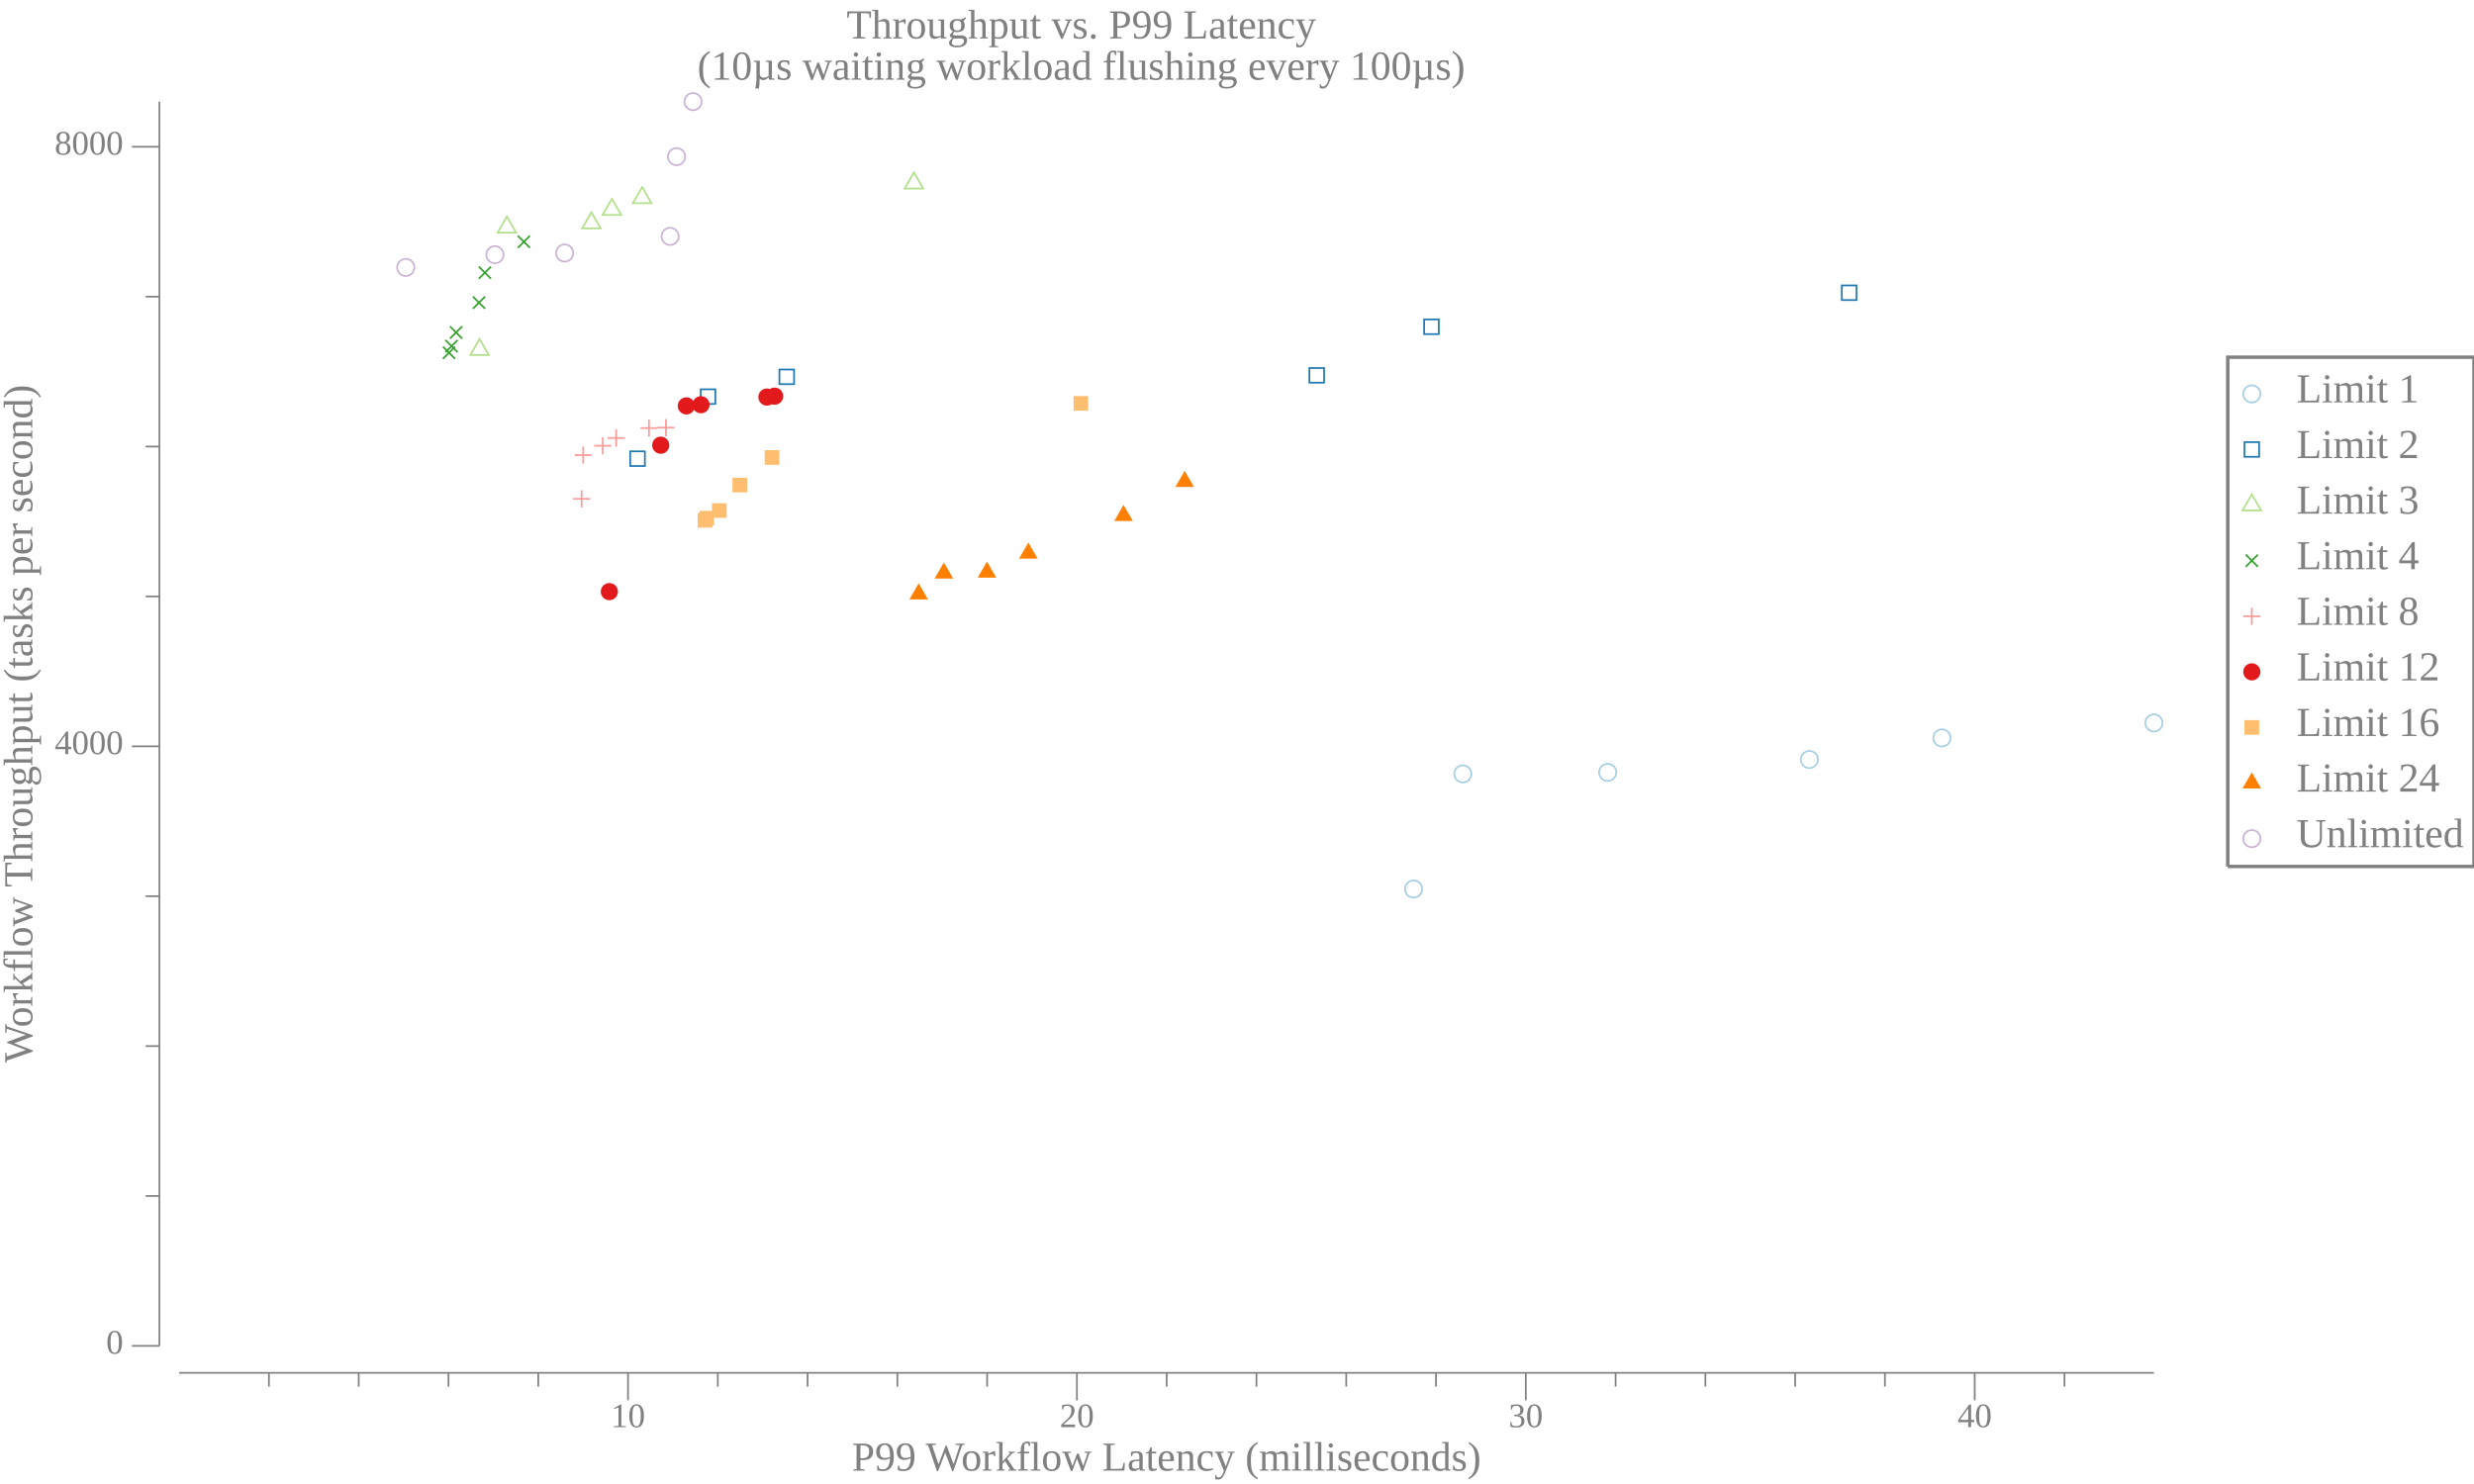
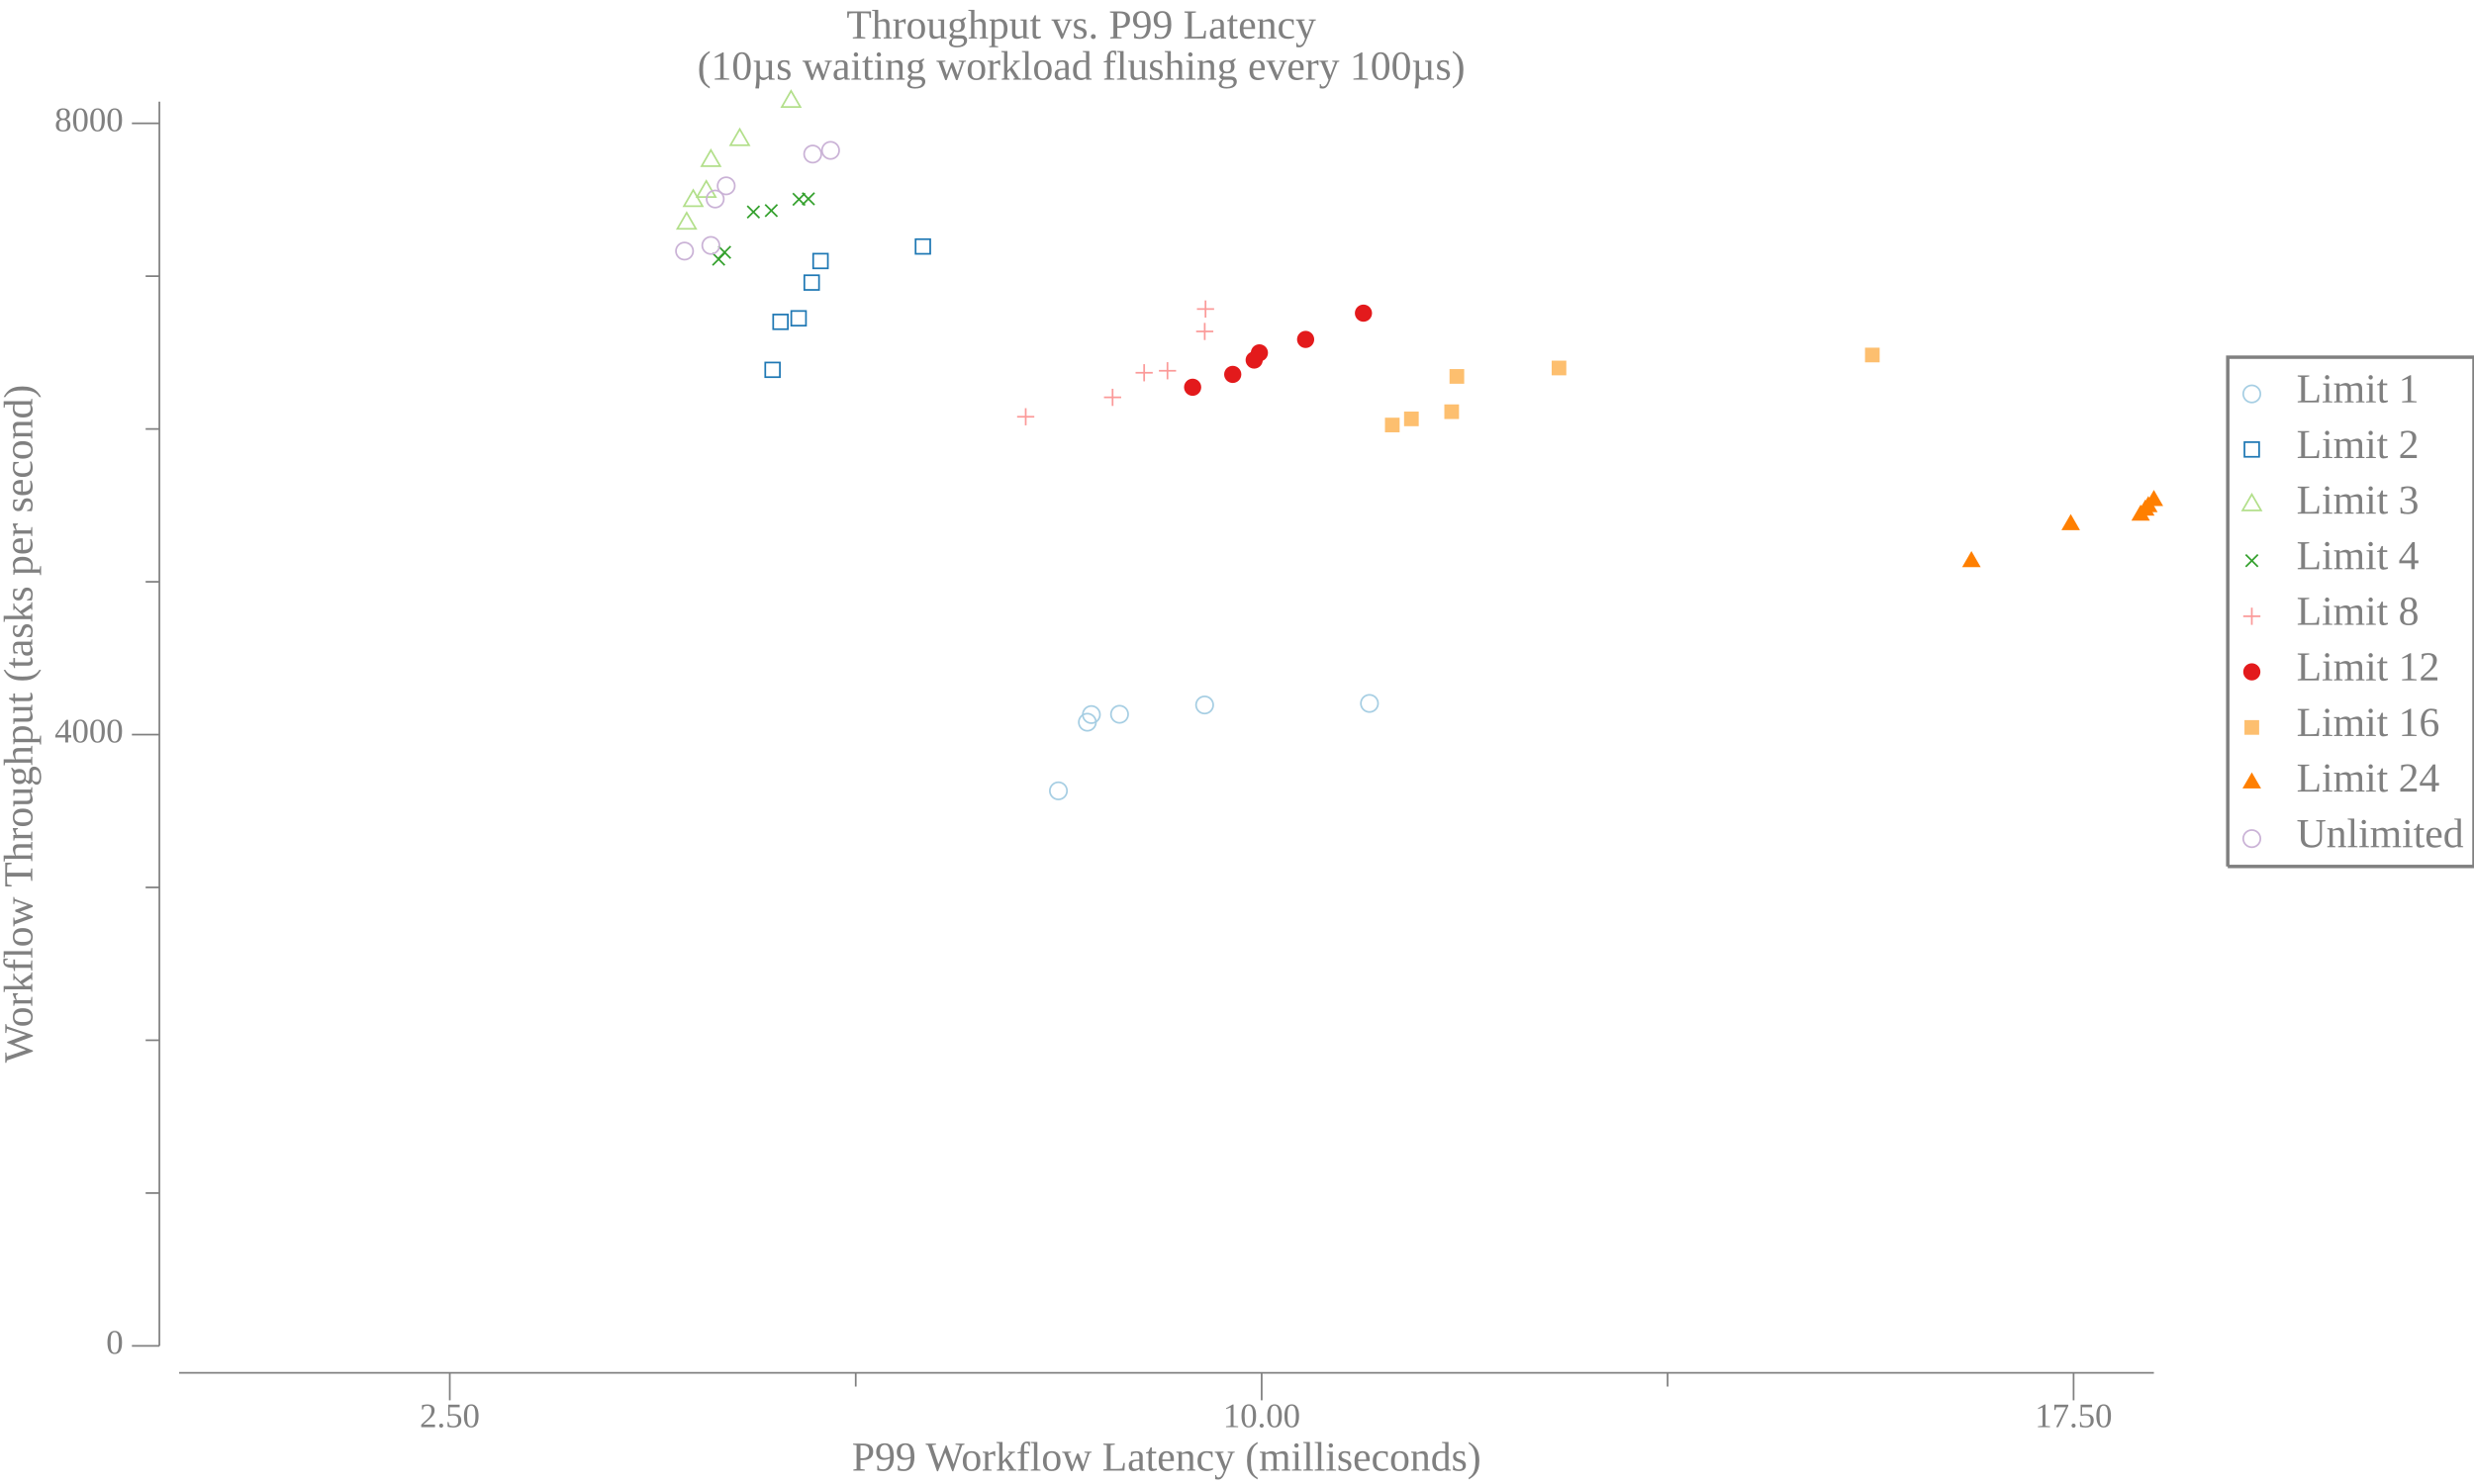
<svg xmlns="http://www.w3.org/2000/svg" width="720pt" height="432pt" viewBox="0 0 720 432">
  <g transform="scale(1, -1) translate(0, -432)">
    <path d="M657.84,317.33A2.5,2.5 0 1 1 652.84,317.33A2.5,2.5 0 1 1 657.84,317.33Z" style="fill:none;stroke:#A6CEE3;stroke-width:0.5" />
    <text x="668.34" y="-314.85" transform="scale(1, -1)" style="font-family:Liberation Serif;font-variant:normal;font-weight:normal;font-style:normal;font-size:12px;fill:#808080">Limit 1</text>
    <path d="M653.2,299.02L657.47,299.02L657.47,303.29L653.2,303.29Z" style="fill:none;stroke:#1F78B4;stroke-width:0.5" />
    <text x="668.34" y="-298.66" transform="scale(1, -1)" style="font-family:Liberation Serif;font-variant:normal;font-weight:normal;font-style:normal;font-size:12px;fill:#808080">Limit 2</text>
    <path d="M655.34,288.09L652.63,283.41L658.04,283.41Z" style="fill:none;stroke:#B2DF8A;stroke-width:0.5" />
    <text x="668.34" y="-282.48" transform="scale(1, -1)" style="font-family:Liberation Serif;font-variant:normal;font-weight:normal;font-style:normal;font-size:12px;fill:#808080">Limit 3</text>
    <path d="M653.57,267.02L657.11,270.55" style="fill:none;stroke:#33A02C;stroke-width:0.5" />
    <path d="M653.57,270.55L657.11,267.02" style="fill:none;stroke:#33A02C;stroke-width:0.5" />
    <text x="668.34" y="-266.3" transform="scale(1, -1)" style="font-family:Liberation Serif;font-variant:normal;font-weight:normal;font-style:normal;font-size:12px;fill:#808080">Limit 4</text>
    <path d="M655.34,255.1L655.34,250.1" style="fill:none;stroke:#FB9A99;stroke-width:0.5" />
    <path d="M652.84,252.6L657.84,252.6" style="fill:none;stroke:#FB9A99;stroke-width:0.5" />
    <text x="668.34" y="-250.11" transform="scale(1, -1)" style="font-family:Liberation Serif;font-variant:normal;font-weight:normal;font-style:normal;font-size:12px;fill:#808080">Limit 8</text>
    <path d="M657.84,236.42A2.5,2.5 0 1 1 652.84,236.42A2.5,2.5 0 1 1 657.84,236.42Z" style="fill:#E31A1C" />
    <text x="668.34" y="-233.93" transform="scale(1, -1)" style="font-family:Liberation Serif;font-variant:normal;font-weight:normal;font-style:normal;font-size:12px;fill:#808080">Limit 12</text>
    <path d="M653.2,218.1L657.47,218.1L657.47,222.37L653.2,222.37Z" style="fill:#FDBF6F" />
    <text x="668.34" y="-217.75" transform="scale(1, -1)" style="font-family:Liberation Serif;font-variant:normal;font-weight:normal;font-style:normal;font-size:12px;fill:#808080">Limit 16</text>
    <path d="M655.34,207.17L652.63,202.49L658.04,202.49Z" style="fill:#FF7F00" />
    <text x="668.34" y="-201.56" transform="scale(1, -1)" style="font-family:Liberation Serif;font-variant:normal;font-weight:normal;font-style:normal;font-size:12px;fill:#808080">Limit 24</text>
    <path d="M657.84,187.87A2.5,2.5 0 1 1 652.84,187.87A2.5,2.5 0 1 1 657.84,187.87Z" style="fill:none;stroke:#CAB2D6;stroke-width:0.5" />
    <text x="668.34" y="-185.38" transform="scale(1, -1)" style="font-family:Liberation Serif;font-variant:normal;font-weight:normal;font-style:normal;font-size:12px;fill:#808080">Unlimited</text>
    <path d="M648.34,179.77L648.34,328.02L720,328.02L720,179.77L648.34,179.77" style="fill:none;stroke:#808080" />
    <path d="M0,0L629.34,0L629.34,432L0,432Z" style="fill:#-8000000000000000-8000000000000000-8000000000000000;fill-opacity:0" />
    <text x="246.35" y="-420.81" transform="scale(1, -1)" style="font-family:Liberation Serif;font-variant:normal;font-weight:normal;font-style:normal;font-size:12px;fill:#808080">Throughput vs. P99 Latency</text>
    <text x="202.94" y="-408.81" transform="scale(1, -1)" style="font-family:Liberation Serif;font-variant:normal;font-weight:normal;font-style:normal;font-size:12px;fill:#808080">(10µs waiting workload flushing every 100µs)</text>
    <text x="247.93" y="-3.902" transform="scale(1, -1)" style="font-family:Liberation Serif;font-variant:normal;font-weight:normal;font-style:normal;font-size:12px;fill:#808080">P99 Workflow Latency (milliseconds)</text>
-     <text x="177.77" y="-16.541" transform="scale(1, -1)" style="font-family:Liberation Serif;font-variant:normal;font-weight:normal;font-style:normal;font-size:10px;fill:#808080">10</text>
-     <text x="308.41" y="-16.541" transform="scale(1, -1)" style="font-family:Liberation Serif;font-variant:normal;font-weight:normal;font-style:normal;font-size:10px;fill:#808080">20</text>
-     <text x="439.05" y="-16.541" transform="scale(1, -1)" style="font-family:Liberation Serif;font-variant:normal;font-weight:normal;font-style:normal;font-size:10px;fill:#808080">30</text>
-     <text x="569.69" y="-16.541" transform="scale(1, -1)" style="font-family:Liberation Serif;font-variant:normal;font-weight:normal;font-style:normal;font-size:10px;fill:#808080">40</text>
-     <path d="M182.77,24.363L182.77,32.363" style="fill:none;stroke:#808080;stroke-width:0.5" />
-     <path d="M313.41,24.363L313.41,32.363" style="fill:none;stroke:#808080;stroke-width:0.5" />
-     <path d="M444.05,24.363L444.05,32.363" style="fill:none;stroke:#808080;stroke-width:0.5" />
-     <path d="M574.69,24.363L574.69,32.363" style="fill:none;stroke:#808080;stroke-width:0.5" />
-     <path d="M78.262,28.363L78.262,32.363" style="fill:none;stroke:#808080;stroke-width:0.5" />
-     <path d="M104.39,28.363L104.39,32.363" style="fill:none;stroke:#808080;stroke-width:0.5" />
-     <path d="M130.52,28.363L130.52,32.363" style="fill:none;stroke:#808080;stroke-width:0.5" />
-     <path d="M156.65,28.363L156.65,32.363" style="fill:none;stroke:#808080;stroke-width:0.5" />
-     <path d="M208.9,28.363L208.9,32.363" style="fill:none;stroke:#808080;stroke-width:0.5" />
-     <path d="M235.03,28.363L235.03,32.363" style="fill:none;stroke:#808080;stroke-width:0.5" />
-     <path d="M261.16,28.363L261.16,32.363" style="fill:none;stroke:#808080;stroke-width:0.5" />
-     <path d="M287.28,28.363L287.28,32.363" style="fill:none;stroke:#808080;stroke-width:0.5" />
-     <path d="M339.54,28.363L339.54,32.363" style="fill:none;stroke:#808080;stroke-width:0.5" />
-     <path d="M365.67,28.363L365.67,32.363" style="fill:none;stroke:#808080;stroke-width:0.5" />
-     <path d="M391.79,28.363L391.79,32.363" style="fill:none;stroke:#808080;stroke-width:0.5" />
-     <path d="M417.92,28.363L417.92,32.363" style="fill:none;stroke:#808080;stroke-width:0.5" />
-     <path d="M470.18,28.363L470.18,32.363" style="fill:none;stroke:#808080;stroke-width:0.5" />
-     <path d="M496.31,28.363L496.31,32.363" style="fill:none;stroke:#808080;stroke-width:0.5" />
-     <path d="M522.43,28.363L522.43,32.363" style="fill:none;stroke:#808080;stroke-width:0.5" />
-     <path d="M548.56,28.363L548.56,32.363" style="fill:none;stroke:#808080;stroke-width:0.5" />
-     <path d="M600.82,28.363L600.82,32.363" style="fill:none;stroke:#808080;stroke-width:0.5" />
+     <text x="122.15" y="-16.541" transform="scale(1, -1)" style="font-family:Liberation Serif;font-variant:normal;font-weight:normal;font-style:normal;font-size:10px;fill:#808080">2.50</text>
+     <text x="355.93" y="-16.541" transform="scale(1, -1)" style="font-family:Liberation Serif;font-variant:normal;font-weight:normal;font-style:normal;font-size:10px;fill:#808080">10.00</text>
+     <text x="592.22" y="-16.541" transform="scale(1, -1)" style="font-family:Liberation Serif;font-variant:normal;font-weight:normal;font-style:normal;font-size:10px;fill:#808080">17.50</text>
+     <path d="M130.9,24.363L130.9,32.363" style="fill:none;stroke:#808080;stroke-width:0.5" />
+     <path d="M367.18,24.363L367.18,32.363" style="fill:none;stroke:#808080;stroke-width:0.5" />
+     <path d="M603.47,24.363L603.47,32.363" style="fill:none;stroke:#808080;stroke-width:0.5" />
+     <path d="M249.04,28.363L249.04,32.363" style="fill:none;stroke:#808080;stroke-width:0.5" />
+     <path d="M485.33,28.363L485.33,32.363" style="fill:none;stroke:#808080;stroke-width:0.5" />
    <path d="M52.135,32.363L626.84,32.363" style="fill:none;stroke:#808080;stroke-width:0.5" />
    <g transform="rotate(90)">
      <text x="122.59" y="9.387" transform="scale(1, -1)" style="font-family:Liberation Serif;font-variant:normal;font-weight:normal;font-style:normal;font-size:12px;fill:#808080">Workflow Throughput (tasks per second)</text>
    </g>
    <text x="30.885" y="-37.924" transform="scale(1, -1)" style="font-family:Liberation Serif;font-variant:normal;font-weight:normal;font-style:normal;font-size:10px;fill:#808080">0</text>
-     <text x="15.885" y="-212.46" transform="scale(1, -1)" style="font-family:Liberation Serif;font-variant:normal;font-weight:normal;font-style:normal;font-size:10px;fill:#808080">4000</text>
-     <text x="15.885" y="-386.99" transform="scale(1, -1)" style="font-family:Liberation Serif;font-variant:normal;font-weight:normal;font-style:normal;font-size:10px;fill:#808080">8000</text>
+     <text x="15.885" y="-215.87" transform="scale(1, -1)" style="font-family:Liberation Serif;font-variant:normal;font-weight:normal;font-style:normal;font-size:10px;fill:#808080">4000</text>
+     <text x="15.885" y="-393.81" transform="scale(1, -1)" style="font-family:Liberation Serif;font-variant:normal;font-weight:normal;font-style:normal;font-size:10px;fill:#808080">8000</text>
    <path d="M38.385,40.209L46.385,40.209" style="fill:none;stroke:#808080;stroke-width:0.5" />
-     <path d="M38.385,214.74L46.385,214.74" style="fill:none;stroke:#808080;stroke-width:0.5" />
-     <path d="M38.385,389.28L46.385,389.28" style="fill:none;stroke:#808080;stroke-width:0.5" />
-     <path d="M42.385,83.843L46.385,83.843" style="fill:none;stroke:#808080;stroke-width:0.5" />
-     <path d="M42.385,127.48L46.385,127.48" style="fill:none;stroke:#808080;stroke-width:0.5" />
-     <path d="M42.385,171.11L46.385,171.11" style="fill:none;stroke:#808080;stroke-width:0.5" />
-     <path d="M42.385,258.38L46.385,258.38" style="fill:none;stroke:#808080;stroke-width:0.5" />
-     <path d="M42.385,302.01L46.385,302.01" style="fill:none;stroke:#808080;stroke-width:0.5" />
-     <path d="M42.385,345.64L46.385,345.64" style="fill:none;stroke:#808080;stroke-width:0.5" />
+     <path d="M38.385,218.15L46.385,218.15" style="fill:none;stroke:#808080;stroke-width:0.5" />
+     <path d="M38.385,396.1L46.385,396.1" style="fill:none;stroke:#808080;stroke-width:0.5" />
+     <path d="M42.385,84.695L46.385,84.695" style="fill:none;stroke:#808080;stroke-width:0.5" />
+     <path d="M42.385,129.18L46.385,129.18" style="fill:none;stroke:#808080;stroke-width:0.5" />
+     <path d="M42.385,173.67L46.385,173.67" style="fill:none;stroke:#808080;stroke-width:0.5" />
+     <path d="M42.385,262.64L46.385,262.64" style="fill:none;stroke:#808080;stroke-width:0.5" />
+     <path d="M42.385,307.12L46.385,307.12" style="fill:none;stroke:#808080;stroke-width:0.5" />
+     <path d="M42.385,351.61L46.385,351.61" style="fill:none;stroke:#808080;stroke-width:0.5" />
    <path d="M46.385,40.209L46.385,402.41" style="fill:none;stroke:#808080;stroke-width:0.5" />
-     <path d="M413.89,173.2A2.5,2.5 0 1 1 408.89,173.2A2.5,2.5 0 1 1 413.89,173.2Z" style="fill:none;stroke:#A6CEE3;stroke-width:0.5" />
-     <path d="M428.23,206.72A2.5,2.5 0 1 1 423.23,206.72A2.5,2.5 0 1 1 428.23,206.72Z" style="fill:none;stroke:#A6CEE3;stroke-width:0.5" />
-     <path d="M470.37,207.15A2.5,2.5 0 1 1 465.37,207.15A2.5,2.5 0 1 1 470.37,207.15Z" style="fill:none;stroke:#A6CEE3;stroke-width:0.5" />
-     <path d="M529.09,210.9A2.5,2.5 0 1 1 524.09,210.9A2.5,2.5 0 1 1 529.09,210.9Z" style="fill:none;stroke:#A6CEE3;stroke-width:0.5" />
-     <path d="M567.65,217.19A2.5,2.5 0 1 1 562.65,217.19A2.5,2.5 0 1 1 567.65,217.19Z" style="fill:none;stroke:#A6CEE3;stroke-width:0.5" />
-     <path d="M629.34,221.55A2.5,2.5 0 1 1 624.34,221.55A2.5,2.5 0 1 1 629.34,221.55Z" style="fill:none;stroke:#A6CEE3;stroke-width:0.5" />
-     <path d="M183.41,296.34L187.68,296.34L187.68,300.61L183.41,300.61Z" style="fill:none;stroke:#1F78B4;stroke-width:0.5" />
-     <path d="M203.93,314.41L208.19,314.41L208.19,318.67L203.93,318.67Z" style="fill:none;stroke:#1F78B4;stroke-width:0.5" />
-     <path d="M226.83,320.17L231.1,320.17L231.1,324.43L226.83,324.43Z" style="fill:none;stroke:#1F78B4;stroke-width:0.5" />
-     <path d="M381.07,320.6L385.34,320.6L385.34,324.87L381.07,324.87Z" style="fill:none;stroke:#1F78B4;stroke-width:0.5" />
-     <path d="M414.46,334.74L418.73,334.74L418.73,339.01L414.46,339.01Z" style="fill:none;stroke:#1F78B4;stroke-width:0.5" />
-     <path d="M536.02,344.65L540.29,344.65L540.29,348.91L536.02,348.91Z" style="fill:none;stroke:#1F78B4;stroke-width:0.5" />
-     <path d="M139.56,333.32L136.86,328.64L142.27,328.64Z" style="fill:none;stroke:#B2DF8A;stroke-width:0.5" />
-     <path d="M147.51,368.97L144.8,364.28L150.21,364.28Z" style="fill:none;stroke:#B2DF8A;stroke-width:0.5" />
-     <path d="M172.12,370.19L169.41,365.51L174.82,365.51Z" style="fill:none;stroke:#B2DF8A;stroke-width:0.5" />
-     <path d="M178.08,374.12L175.37,369.43L180.79,369.43Z" style="fill:none;stroke:#B2DF8A;stroke-width:0.5" />
-     <path d="M186.89,377.52L184.18,372.84L189.6,372.84Z" style="fill:none;stroke:#B2DF8A;stroke-width:0.5" />
-     <path d="M265.98,381.8L263.28,377.11L268.69,377.11Z" style="fill:none;stroke:#B2DF8A;stroke-width:0.5" />
-     <path d="M128.91,327.56L132.44,331.09" style="fill:none;stroke:#33A02C;stroke-width:0.5" />
-     <path d="M128.91,331.09L132.44,327.56" style="fill:none;stroke:#33A02C;stroke-width:0.5" />
-     <path d="M129.64,329.48L133.18,333.01" style="fill:none;stroke:#33A02C;stroke-width:0.5" />
-     <path d="M129.64,333.01L133.18,329.48" style="fill:none;stroke:#33A02C;stroke-width:0.5" />
-     <path d="M130.95,333.45L134.49,336.98" style="fill:none;stroke:#33A02C;stroke-width:0.5" />
-     <path d="M130.95,336.98L134.49,333.45" style="fill:none;stroke:#33A02C;stroke-width:0.5" />
-     <path d="M137.63,342.13L141.17,345.67" style="fill:none;stroke:#33A02C;stroke-width:0.5" />
-     <path d="M137.63,345.67L141.17,342.13" style="fill:none;stroke:#33A02C;stroke-width:0.5" />
-     <path d="M139.35,350.86L142.89,354.39" style="fill:none;stroke:#33A02C;stroke-width:0.5" />
-     <path d="M139.35,354.39L142.89,350.86" style="fill:none;stroke:#33A02C;stroke-width:0.5" />
-     <path d="M150.69,359.85L154.23,363.38" style="fill:none;stroke:#33A02C;stroke-width:0.5" />
-     <path d="M150.69,363.38L154.23,359.85" style="fill:none;stroke:#33A02C;stroke-width:0.5" />
-     <path d="M169.26,289.28L169.26,284.28" style="fill:none;stroke:#FB9A99;stroke-width:0.5" />
-     <path d="M166.76,286.78L171.76,286.78" style="fill:none;stroke:#FB9A99;stroke-width:0.5" />
-     <path d="M169.74,302.02L169.74,297.02" style="fill:none;stroke:#FB9A99;stroke-width:0.5" />
-     <path d="M167.24,299.52L172.24,299.52" style="fill:none;stroke:#FB9A99;stroke-width:0.5" />
-     <path d="M175.41,304.73L175.41,299.73" style="fill:none;stroke:#FB9A99;stroke-width:0.5" />
-     <path d="M172.91,302.23L177.91,302.23" style="fill:none;stroke:#FB9A99;stroke-width:0.5" />
-     <path d="M179.32,307L179.32,302" style="fill:none;stroke:#FB9A99;stroke-width:0.5" />
-     <path d="M176.82,304.5L181.82,304.5" style="fill:none;stroke:#FB9A99;stroke-width:0.5" />
-     <path d="M188.87,309.88L188.87,304.88" style="fill:none;stroke:#FB9A99;stroke-width:0.5" />
-     <path d="M186.37,307.38L191.37,307.38" style="fill:none;stroke:#FB9A99;stroke-width:0.5" />
-     <path d="M193.81,310.01L193.81,305.01" style="fill:none;stroke:#FB9A99;stroke-width:0.5" />
-     <path d="M191.31,307.51L196.31,307.51" style="fill:none;stroke:#FB9A99;stroke-width:0.5" />
-     <path d="M179.84,259.77A2.5,2.5 0 1 1 174.84,259.77A2.5,2.5 0 1 1 179.84,259.77Z" style="fill:#E31A1C" />
-     <path d="M194.79,302.4A2.5,2.5 0 1 1 189.79,302.4A2.5,2.5 0 1 1 194.79,302.4Z" style="fill:#E31A1C" />
-     <path d="M202.25,313.84A2.5,2.5 0 1 1 197.25,313.84A2.5,2.5 0 1 1 202.25,313.84Z" style="fill:#E31A1C" />
-     <path d="M206.5,314.18A2.5,2.5 0 1 1 201.5,314.18A2.5,2.5 0 1 1 206.5,314.18Z" style="fill:#E31A1C" />
-     <path d="M225.69,316.41A2.5,2.5 0 1 1 220.69,316.41A2.5,2.5 0 1 1 225.69,316.41Z" style="fill:#E31A1C" />
-     <path d="M227.94,316.67A2.5,2.5 0 1 1 222.94,316.67A2.5,2.5 0 1 1 227.94,316.67Z" style="fill:#E31A1C" />
-     <path d="M203.04,278.41L207.31,278.41L207.31,282.68L203.04,282.68Z" style="fill:#FDBF6F" />
-     <path d="M203.56,279.02L207.82,279.02L207.82,283.29L203.56,283.29Z" style="fill:#FDBF6F" />
-     <path d="M207.2,281.25L211.47,281.25L211.47,285.51L207.2,285.51Z" style="fill:#FDBF6F" />
-     <path d="M213.18,288.66L217.44,288.66L217.44,292.93L213.18,292.93Z" style="fill:#FDBF6F" />
-     <path d="M222.54,296.69L226.81,296.69L226.81,300.96L222.54,300.96Z" style="fill:#FDBF6F" />
-     <path d="M312.43,312.44L316.7,312.44L316.7,316.71L312.43,316.71Z" style="fill:#FDBF6F" />
-     <path d="M267.37,262.2L264.66,257.51L270.07,257.51Z" style="fill:#FF7F00" />
-     <path d="M274.7,268.27L271.99,263.58L277.41,263.58Z" style="fill:#FF7F00" />
-     <path d="M287.24,268.53L284.53,263.84L289.94,263.84Z" style="fill:#FF7F00" />
-     <path d="M299.28,274.07L296.57,269.38L301.98,269.38Z" style="fill:#FF7F00" />
-     <path d="M326.98,285.02L324.28,280.33L329.69,280.33Z" style="fill:#FF7F00" />
-     <path d="M344.77,294.93L342.07,290.24L347.48,290.24Z" style="fill:#FF7F00" />
-     <path d="M120.59,354.15A2.5,2.5 0 1 1 115.59,354.15A2.5,2.5 0 1 1 120.59,354.15Z" style="fill:none;stroke:#CAB2D6;stroke-width:0.5" />
-     <path d="M146.54,357.86A2.5,2.5 0 1 1 141.54,357.86A2.5,2.5 0 1 1 146.54,357.86Z" style="fill:none;stroke:#CAB2D6;stroke-width:0.5" />
-     <path d="M166.83,358.34A2.5,2.5 0 1 1 161.83,358.34A2.5,2.5 0 1 1 166.83,358.34Z" style="fill:none;stroke:#CAB2D6;stroke-width:0.5" />
-     <path d="M197.53,363.19A2.5,2.5 0 1 1 192.53,363.19A2.5,2.5 0 1 1 197.53,363.19Z" style="fill:none;stroke:#CAB2D6;stroke-width:0.5" />
-     <path d="M199.39,386.4A2.5,2.5 0 1 1 194.39,386.4A2.5,2.5 0 1 1 199.39,386.4Z" style="fill:none;stroke:#CAB2D6;stroke-width:0.5" />
-     <path d="M204.19,402.41A2.5,2.5 0 1 1 199.19,402.41A2.5,2.5 0 1 1 204.19,402.41Z" style="fill:none;stroke:#CAB2D6;stroke-width:0.5" />
+     <path d="M310.53,201.78A2.5,2.5 0 1 1 305.53,201.78A2.5,2.5 0 1 1 310.53,201.78Z" style="fill:none;stroke:#A6CEE3;stroke-width:0.5" />
+     <path d="M318.95,221.76A2.5,2.5 0 1 1 313.95,221.76A2.5,2.5 0 1 1 318.95,221.76Z" style="fill:none;stroke:#A6CEE3;stroke-width:0.5" />
+     <path d="M320.12,223.98A2.5,2.5 0 1 1 315.12,223.98A2.5,2.5 0 1 1 320.12,223.98Z" style="fill:none;stroke:#A6CEE3;stroke-width:0.5" />
+     <path d="M328.32,224.07A2.5,2.5 0 1 1 323.32,224.07A2.5,2.5 0 1 1 328.32,224.07Z" style="fill:none;stroke:#A6CEE3;stroke-width:0.5" />
+     <path d="M353.08,226.78A2.5,2.5 0 1 1 348.08,226.78A2.5,2.5 0 1 1 353.08,226.78Z" style="fill:none;stroke:#A6CEE3;stroke-width:0.5" />
+     <path d="M401.05,227.23A2.5,2.5 0 1 1 396.05,227.23A2.5,2.5 0 1 1 401.05,227.23Z" style="fill:none;stroke:#A6CEE3;stroke-width:0.5" />
+     <path d="M222.71,322.21L226.97,322.21L226.97,326.47L222.71,326.47Z" style="fill:none;stroke:#1F78B4;stroke-width:0.5" />
+     <path d="M225.02,336.17L229.29,336.17L229.29,340.44L225.02,340.44Z" style="fill:none;stroke:#1F78B4;stroke-width:0.5" />
+     <path d="M230.29,337.2L234.56,337.2L234.56,341.47L230.29,341.47Z" style="fill:none;stroke:#1F78B4;stroke-width:0.5" />
+     <path d="M234.09,347.61L238.36,347.61L238.36,351.87L234.09,351.87Z" style="fill:none;stroke:#1F78B4;stroke-width:0.5" />
+     <path d="M236.66,353.88L240.93,353.88L240.93,358.15L236.66,358.15Z" style="fill:none;stroke:#1F78B4;stroke-width:0.5" />
+     <path d="M266.46,358.11L270.72,358.11L270.72,362.37L266.46,362.37Z" style="fill:none;stroke:#1F78B4;stroke-width:0.5" />
+     <path d="M199.84,370.08L197.13,365.39L202.54,365.39Z" style="fill:none;stroke:#B2DF8A;stroke-width:0.5" />
+     <path d="M201.75,376.67L199.04,371.98L204.46,371.98Z" style="fill:none;stroke:#B2DF8A;stroke-width:0.5" />
+     <path d="M205.55,379.33L202.85,374.65L208.26,374.65Z" style="fill:none;stroke:#B2DF8A;stroke-width:0.5" />
+     <path d="M206.89,388.32L204.19,383.63L209.6,383.63Z" style="fill:none;stroke:#B2DF8A;stroke-width:0.5" />
+     <path d="M215.29,394.42L212.58,389.73L218,389.73Z" style="fill:none;stroke:#B2DF8A;stroke-width:0.5" />
+     <path d="M230.22,405.54L227.52,400.85L232.93,400.85Z" style="fill:none;stroke:#B2DF8A;stroke-width:0.5" />
+     <path d="M207.38,354.78L210.91,358.32" style="fill:none;stroke:#33A02C;stroke-width:0.5" />
+     <path d="M207.38,358.32L210.91,354.78" style="fill:none;stroke:#33A02C;stroke-width:0.5" />
+     <path d="M209.1,356.78L212.64,360.32" style="fill:none;stroke:#33A02C;stroke-width:0.5" />
+     <path d="M209.1,360.32L212.64,356.78" style="fill:none;stroke:#33A02C;stroke-width:0.5" />
+     <path d="M217.49,368.53L221.03,372.06" style="fill:none;stroke:#33A02C;stroke-width:0.5" />
+     <path d="M217.49,372.06L221.03,368.53" style="fill:none;stroke:#33A02C;stroke-width:0.5" />
+     <path d="M222.69,368.93L226.23,372.46" style="fill:none;stroke:#33A02C;stroke-width:0.5" />
+     <path d="M222.69,372.46L226.23,368.93" style="fill:none;stroke:#33A02C;stroke-width:0.5" />
+     <path d="M230.75,372.22L234.28,375.75" style="fill:none;stroke:#33A02C;stroke-width:0.5" />
+     <path d="M230.75,375.75L234.28,372.22" style="fill:none;stroke:#33A02C;stroke-width:0.5" />
+     <path d="M233.49,372.35L237.03,375.89" style="fill:none;stroke:#33A02C;stroke-width:0.5" />
+     <path d="M233.49,375.89L237.03,372.35" style="fill:none;stroke:#33A02C;stroke-width:0.5" />
+     <path d="M298.51,313.18L298.51,308.18" style="fill:none;stroke:#FB9A99;stroke-width:0.5" />
+     <path d="M296.01,310.68L301.01,310.68" style="fill:none;stroke:#FB9A99;stroke-width:0.5" />
+     <path d="M323.79,318.83L323.79,313.83" style="fill:none;stroke:#FB9A99;stroke-width:0.5" />
+     <path d="M321.29,316.33L326.29,316.33" style="fill:none;stroke:#FB9A99;stroke-width:0.5" />
+     <path d="M332.98,325.99L332.98,320.99" style="fill:none;stroke:#FB9A99;stroke-width:0.5" />
+     <path d="M330.48,323.49L335.48,323.49" style="fill:none;stroke:#FB9A99;stroke-width:0.5" />
+     <path d="M339.77,326.57L339.77,321.57" style="fill:none;stroke:#FB9A99;stroke-width:0.5" />
+     <path d="M337.27,324.07L342.27,324.07" style="fill:none;stroke:#FB9A99;stroke-width:0.5" />
+     <path d="M350.61,338.01L350.61,333.01" style="fill:none;stroke:#FB9A99;stroke-width:0.5" />
+     <path d="M348.11,335.51L353.11,335.51" style="fill:none;stroke:#FB9A99;stroke-width:0.5" />
+     <path d="M350.84,344.54L350.84,339.54" style="fill:none;stroke:#FB9A99;stroke-width:0.5" />
+     <path d="M348.34,342.04L353.34,342.04" style="fill:none;stroke:#FB9A99;stroke-width:0.5" />
+     <path d="M349.59,319.27A2.5,2.5 0 1 1 344.59,319.27A2.5,2.5 0 1 1 349.59,319.27Z" style="fill:#E31A1C" />
+     <path d="M361.26,323.01A2.5,2.5 0 1 1 356.26,323.01A2.5,2.5 0 1 1 361.26,323.01Z" style="fill:#E31A1C" />
+     <path d="M367.5,327.19A2.5,2.5 0 1 1 362.5,327.19A2.5,2.5 0 1 1 367.5,327.19Z" style="fill:#E31A1C" />
+     <path d="M369.02,329.28A2.5,2.5 0 1 1 364.02,329.28A2.5,2.5 0 1 1 369.02,329.28Z" style="fill:#E31A1C" />
+     <path d="M382.47,333.19A2.5,2.5 0 1 1 377.47,333.19A2.5,2.5 0 1 1 382.47,333.19Z" style="fill:#E31A1C" />
+     <path d="M399.3,340.84A2.5,2.5 0 1 1 394.3,340.84A2.5,2.5 0 1 1 399.3,340.84Z" style="fill:#E31A1C" />
+     <path d="M403.06,306.15L407.33,306.15L407.33,310.41L403.06,310.41Z" style="fill:#FDBF6F" />
+     <path d="M408.62,307.93L412.89,307.93L412.89,312.19L408.62,312.19Z" style="fill:#FDBF6F" />
+     <path d="M420.34,310.02L424.61,310.02L424.61,314.28L420.34,314.28Z" style="fill:#FDBF6F" />
+     <path d="M421.85,320.29L426.12,320.29L426.12,324.56L421.85,324.56Z" style="fill:#FDBF6F" />
+     <path d="M451.58,322.74L455.84,322.74L455.84,327.01L451.58,327.01Z" style="fill:#FDBF6F" />
+     <path d="M542.77,326.52L547.03,326.52L547.03,330.79L542.77,330.79Z" style="fill:#FDBF6F" />
+     <path d="M573.74,271.59L571.03,266.9L576.44,266.9Z" style="fill:#FF7F00" />
+     <path d="M602.64,282.36L599.93,277.67L605.34,277.67Z" style="fill:#FF7F00" />
+     <path d="M622.98,285.11L620.28,280.43L625.69,280.43Z" style="fill:#FF7F00" />
+     <path d="M624.33,286.58L621.62,281.89L627.03,281.89Z" style="fill:#FF7F00" />
+     <path d="M625.21,287.61L622.51,282.92L627.92,282.92Z" style="fill:#FF7F00" />
+     <path d="M626.84,289.38L624.13,284.7L629.54,284.7Z" style="fill:#FF7F00" />
+     <path d="M201.72,358.91A2.5,2.5 0 1 1 196.72,358.91A2.5,2.5 0 1 1 201.72,358.91Z" style="fill:none;stroke:#CAB2D6;stroke-width:0.5" />
+     <path d="M209.38,360.55A2.5,2.5 0 1 1 204.38,360.55A2.5,2.5 0 1 1 209.38,360.55Z" style="fill:none;stroke:#CAB2D6;stroke-width:0.5" />
+     <path d="M210.64,374.07A2.5,2.5 0 1 1 205.64,374.07A2.5,2.5 0 1 1 210.64,374.07Z" style="fill:none;stroke:#CAB2D6;stroke-width:0.5" />
+     <path d="M213.84,377.9A2.5,2.5 0 1 1 208.84,377.9A2.5,2.5 0 1 1 213.84,377.9Z" style="fill:none;stroke:#CAB2D6;stroke-width:0.5" />
+     <path d="M239.02,387.15A2.5,2.5 0 1 1 234.02,387.15A2.5,2.5 0 1 1 239.02,387.15Z" style="fill:none;stroke:#CAB2D6;stroke-width:0.5" />
+     <path d="M244.22,388.22A2.5,2.5 0 1 1 239.22,388.22A2.5,2.5 0 1 1 244.22,388.22Z" style="fill:none;stroke:#CAB2D6;stroke-width:0.5" />
  </g>
</svg>
